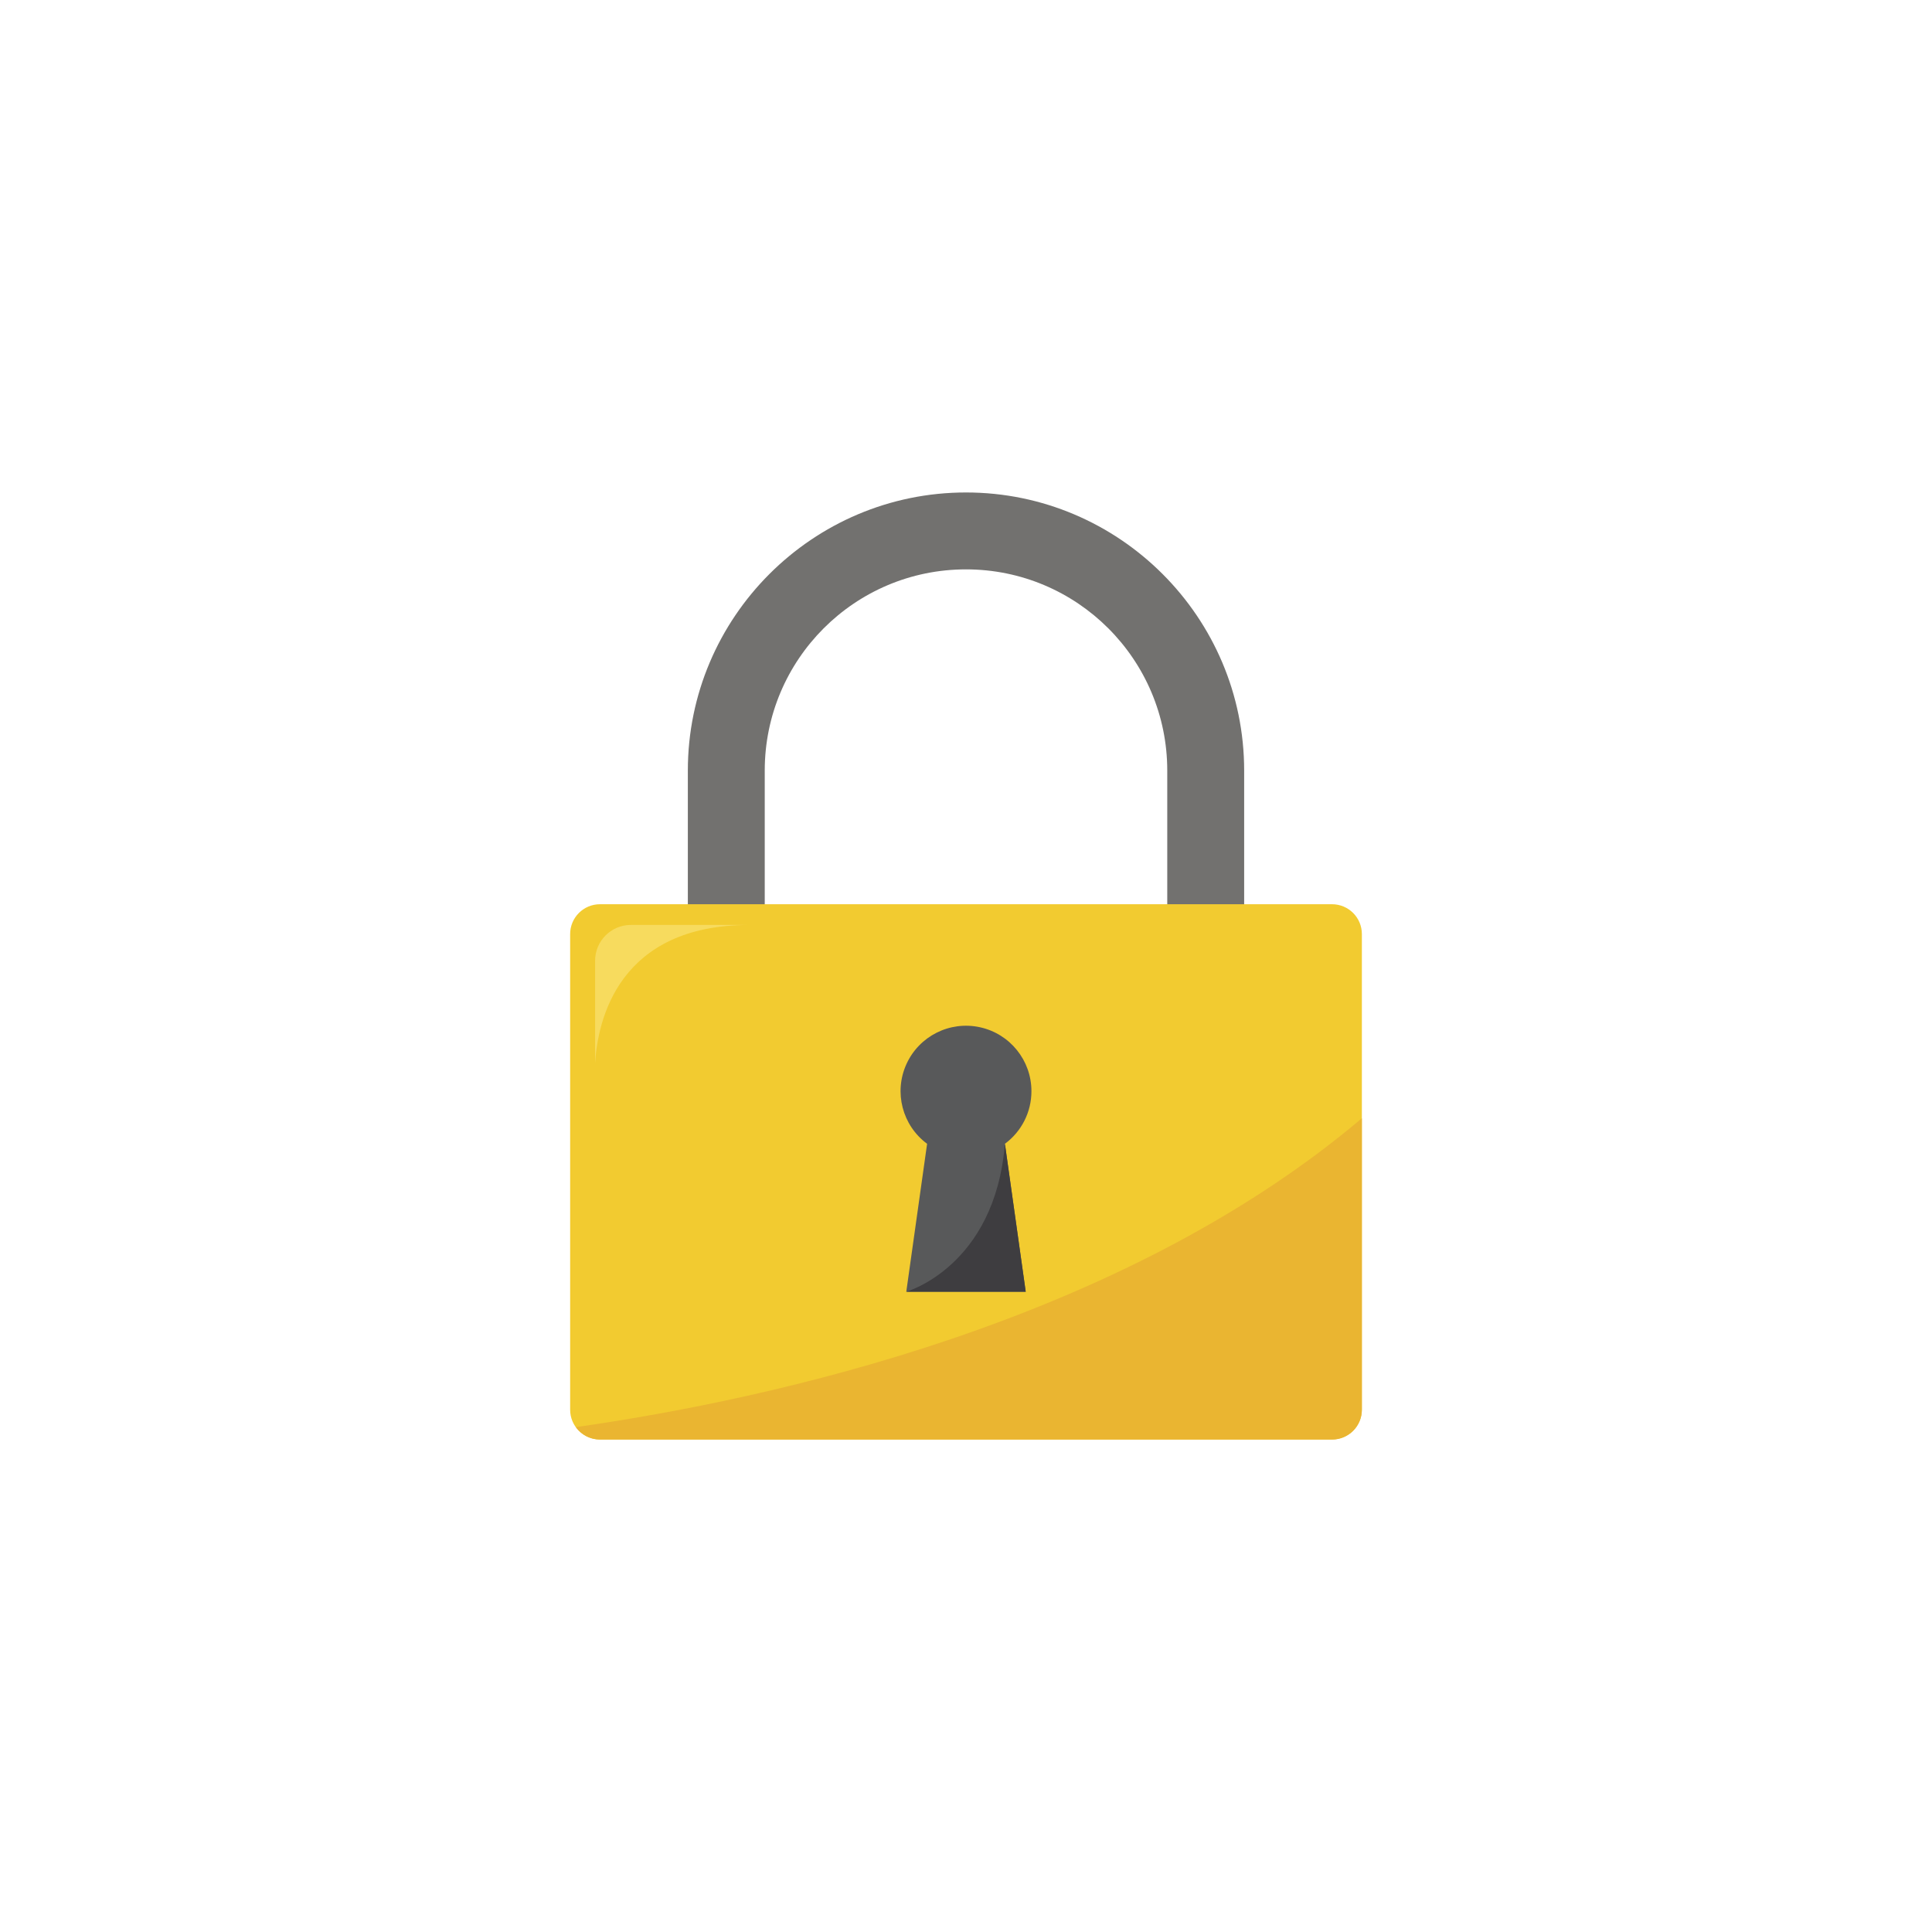
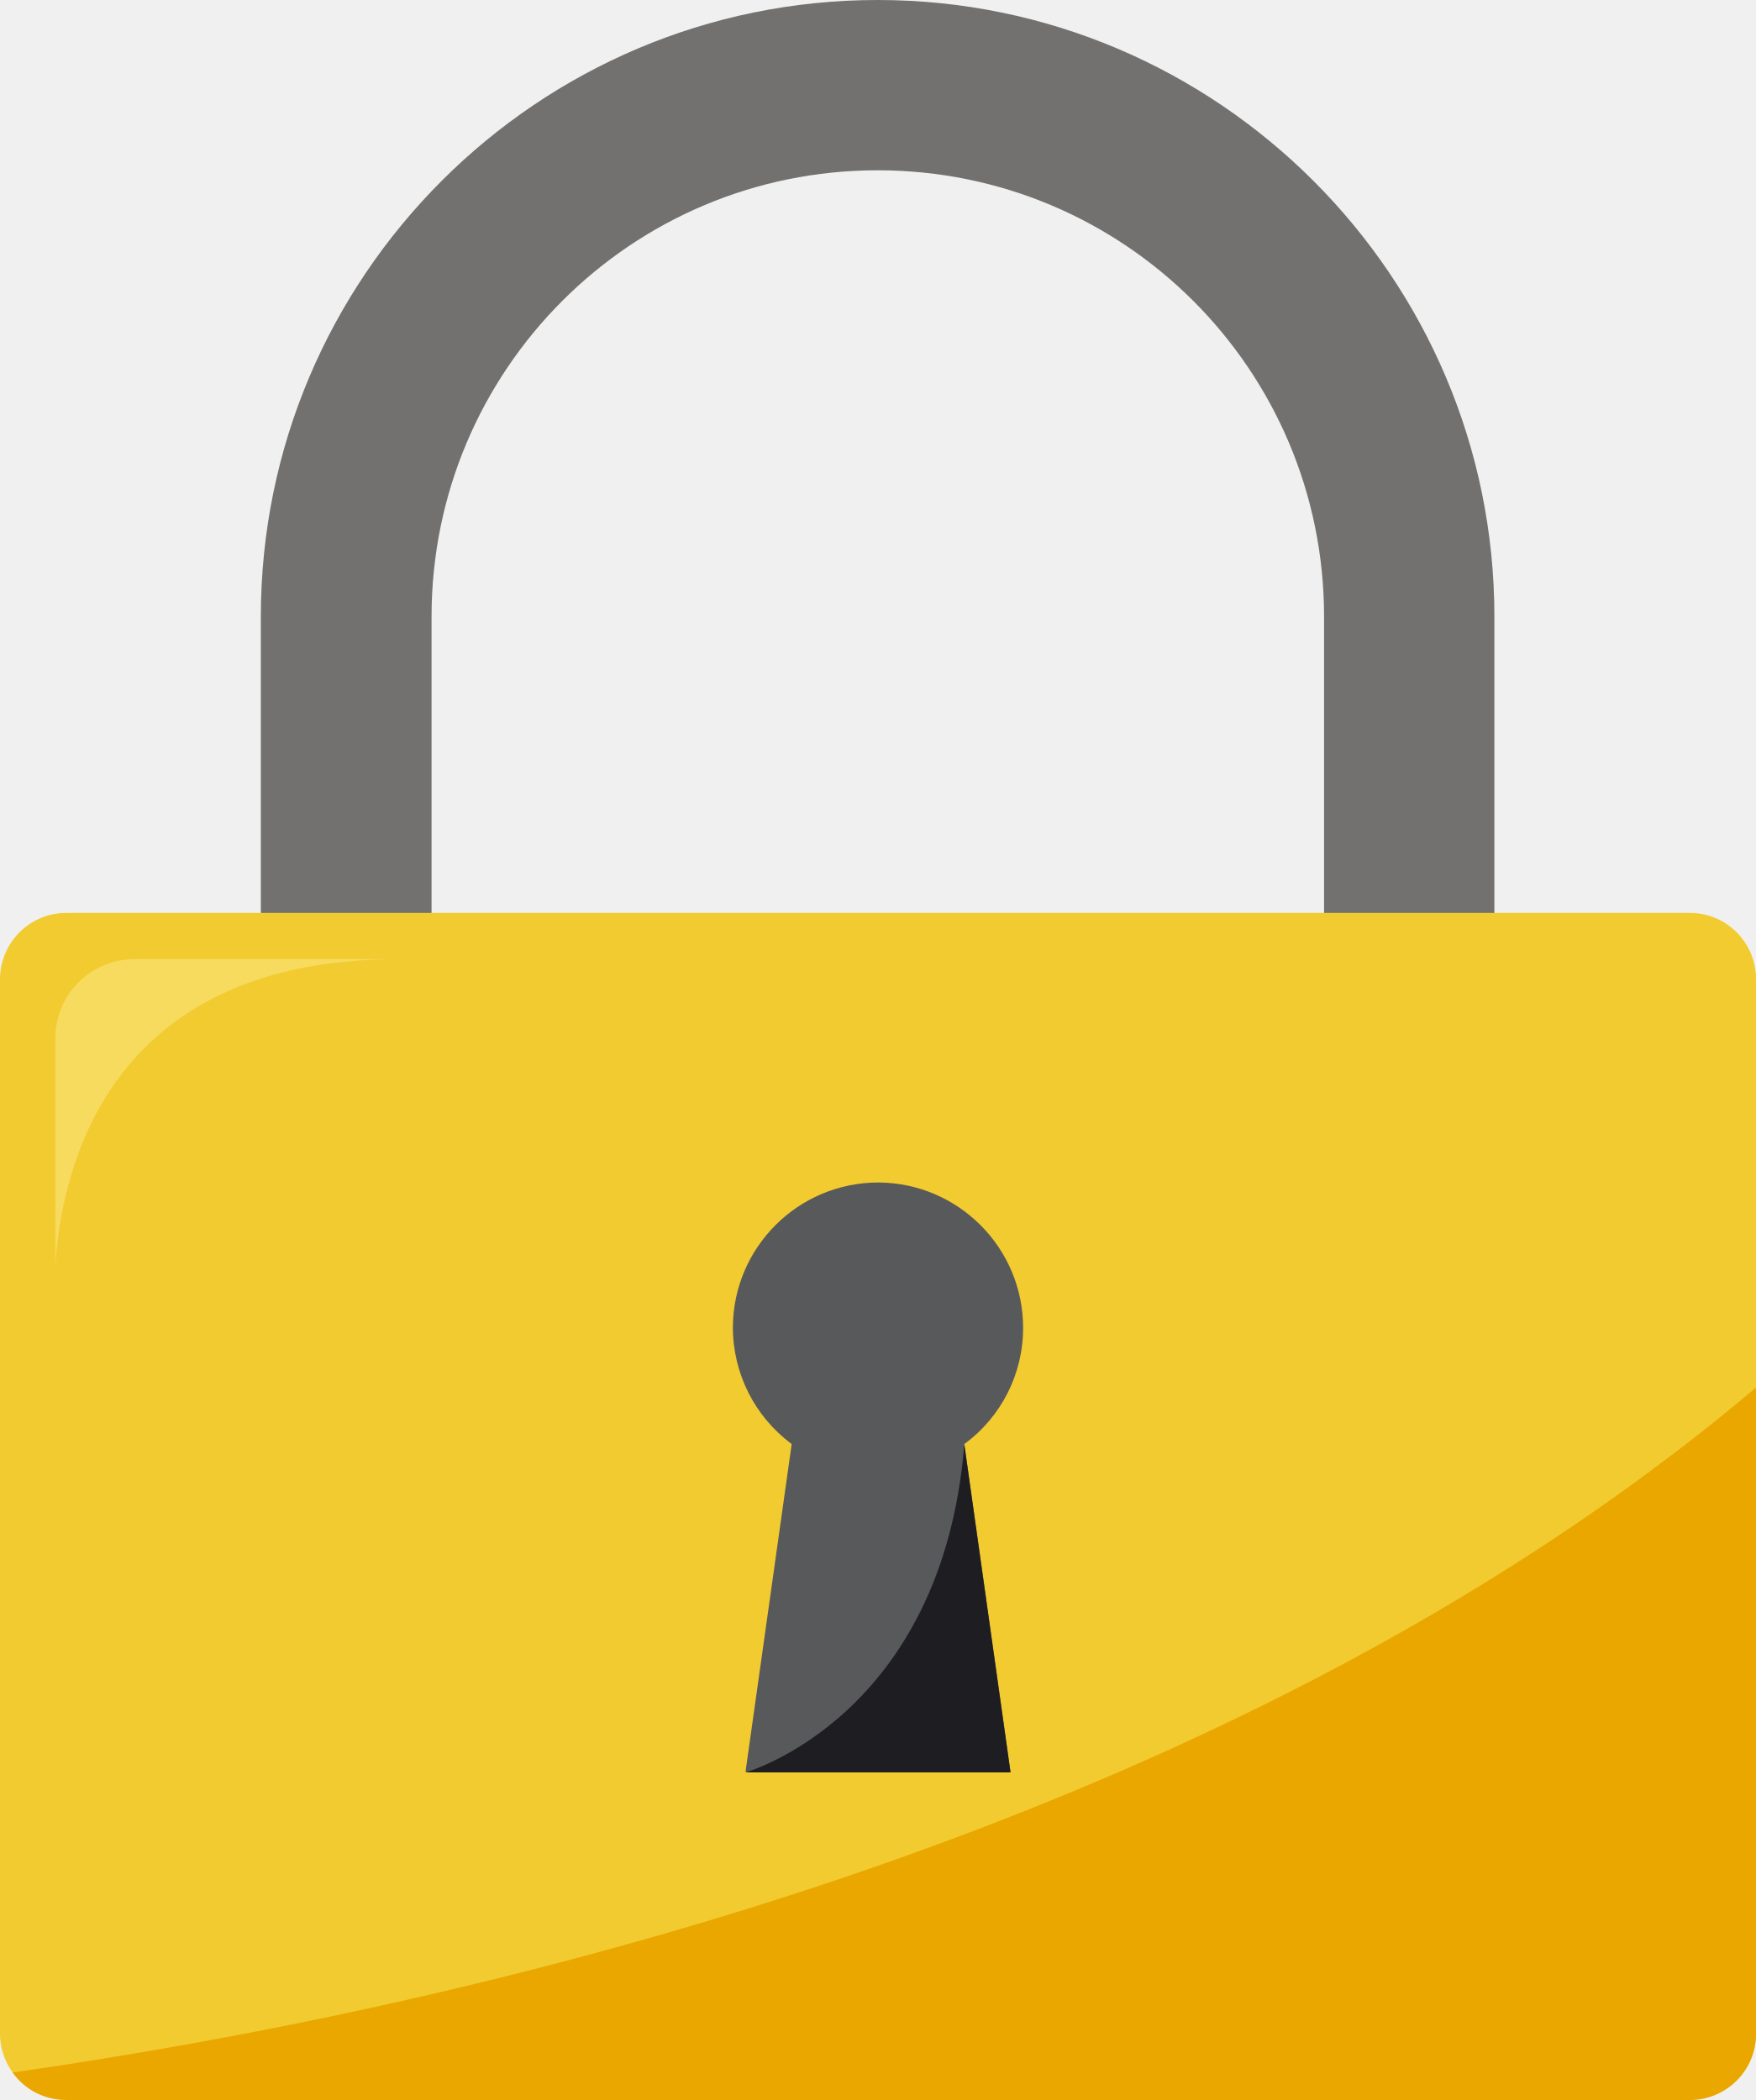
- <svg xmlns="http://www.w3.org/2000/svg" viewBox="0 0 1122 1122">
-   <defs>
-     <style>.cls-1{fill:#fff;}.cls-2{fill:#72716f;}.cls-3{fill:#f2cb30;}.cls-4{fill:#eab531;}.cls-5{fill:#58595a;}.cls-6{fill:#f7db5e;}.cls-7{fill:#3e3d40;}</style>
-   </defs>
-   <g id="BG">
-     <rect class="cls-1" width="1122" height="1122" />
-   </g>
-   <g id="Object">
-     <g id="_Group_" data-name="&lt;Group&gt;">
-       <g id="_Group_2" data-name="&lt;Group&gt;">
-         <g id="_Group_3" data-name="&lt;Group&gt;">
-           <path id="_Path_" data-name="&lt;Path&gt;" class="cls-2" d="M722.54,595.2H677.88V447.54a116.88,116.88,0,1,0-233.76,0V595.2H399.46V447.54C399.46,358.47,471.93,286,561,286s161.54,72.47,161.54,161.54Z" />
-         </g>
-         <g id="_Group_4" data-name="&lt;Group&gt;">
-           <rect id="_Path_2" data-name="&lt;Path&gt;" class="cls-3" x="331.11" y="525.13" width="459.79" height="310.87" rx="17.32" ry="17.32" />
-         </g>
-       </g>
-     </g>
-     <path class="cls-4" d="M790.89,818.68V649.43c-140.07,118.51-342,163-456.47,179.37a17.25,17.25,0,0,0,14,7.2H773.58A17.31,17.31,0,0,0,790.89,818.68Z" />
-     <path class="cls-5" d="M599,633.75a38,38,0,1,0-60.59,30.5l-12.09,85.92h69.37l-12.09-85.92A37.9,37.9,0,0,0,599,633.75Z" />
-     <path class="cls-6" d="M345.6,557.89v59.49c1.57-25.26,13.73-80.23,89.76-80.23h-69A20.8,20.8,0,0,0,345.6,557.89Z" />
-     <path class="cls-7" d="M526.31,750.16s51.49-14.55,57.28-85.92l12.09,85.92Z" />
+ <svg xmlns="http://www.w3.org/2000/svg" version="1.1" id="Layer_1" x="0px" y="0px" viewBox="586.1 121 459.8 550" style="enable-background:new 586.1 121 459.8 550;" xml:space="preserve">
+   <style type="text/css">
+ 	.st0{fill:#72716F;}
+ 	.st1{fill:#F2CB30;}
+ 	.st2{fill:#EAA700;}
+ 	.st3{fill:#58595A;}
+ 	.st4{fill:#F7DB5E;}
+ 	.st5{fill:#1E1D21;}
+ </style>
+   <g>
+     <path class="st0" d="M977.5,430.2h-44.7V282.5c0-64.6-52.3-116.9-116.9-116.9S699.1,218,699.1,282.5v147.7h-44.7V282.5   c0-89.1,72.5-161.5,161.5-161.5s161.5,72.5,161.5,161.5V430.2z" />
+     <path class="st1" d="M603.4,360.1h425.2c9.6,0,17.3,7.8,17.3,17.3v276.2c0,9.6-7.8,17.3-17.3,17.3H603.4c-9.6,0-17.3-7.8-17.3-17.3   V377.5C586.1,367.9,593.9,360.1,603.4,360.1z" />
+     <path class="st2" d="M1045.9,653.7V484.4c-140.1,118.5-342,163-456.5,179.4c3.2,4.5,8.4,7.2,14,7.2h425.2   C1038.1,671,1045.9,663.3,1045.9,653.7L1045.9,653.7z" />
+     <path class="st3" d="M854,468.8c0-21-17-38-37.9-38.1c-21,0-38,17-38.1,37.9c0,12.1,5.7,23.4,15.4,30.6l-12.1,85.9h69.4l-12.1-85.9   C848.3,492.1,854,480.8,854,468.8z" />
+     <path class="st4" d="M600.6,392.9v59.5c1.6-25.3,13.7-80.2,89.8-80.2h-69C609.9,372.2,600.6,381.4,600.6,392.9z" />
+     <path class="st5" d="M781.3,585.2c0,0,51.5-14.5,57.3-85.9l12.1,85.9H781.3z" />
  </g>
</svg>
